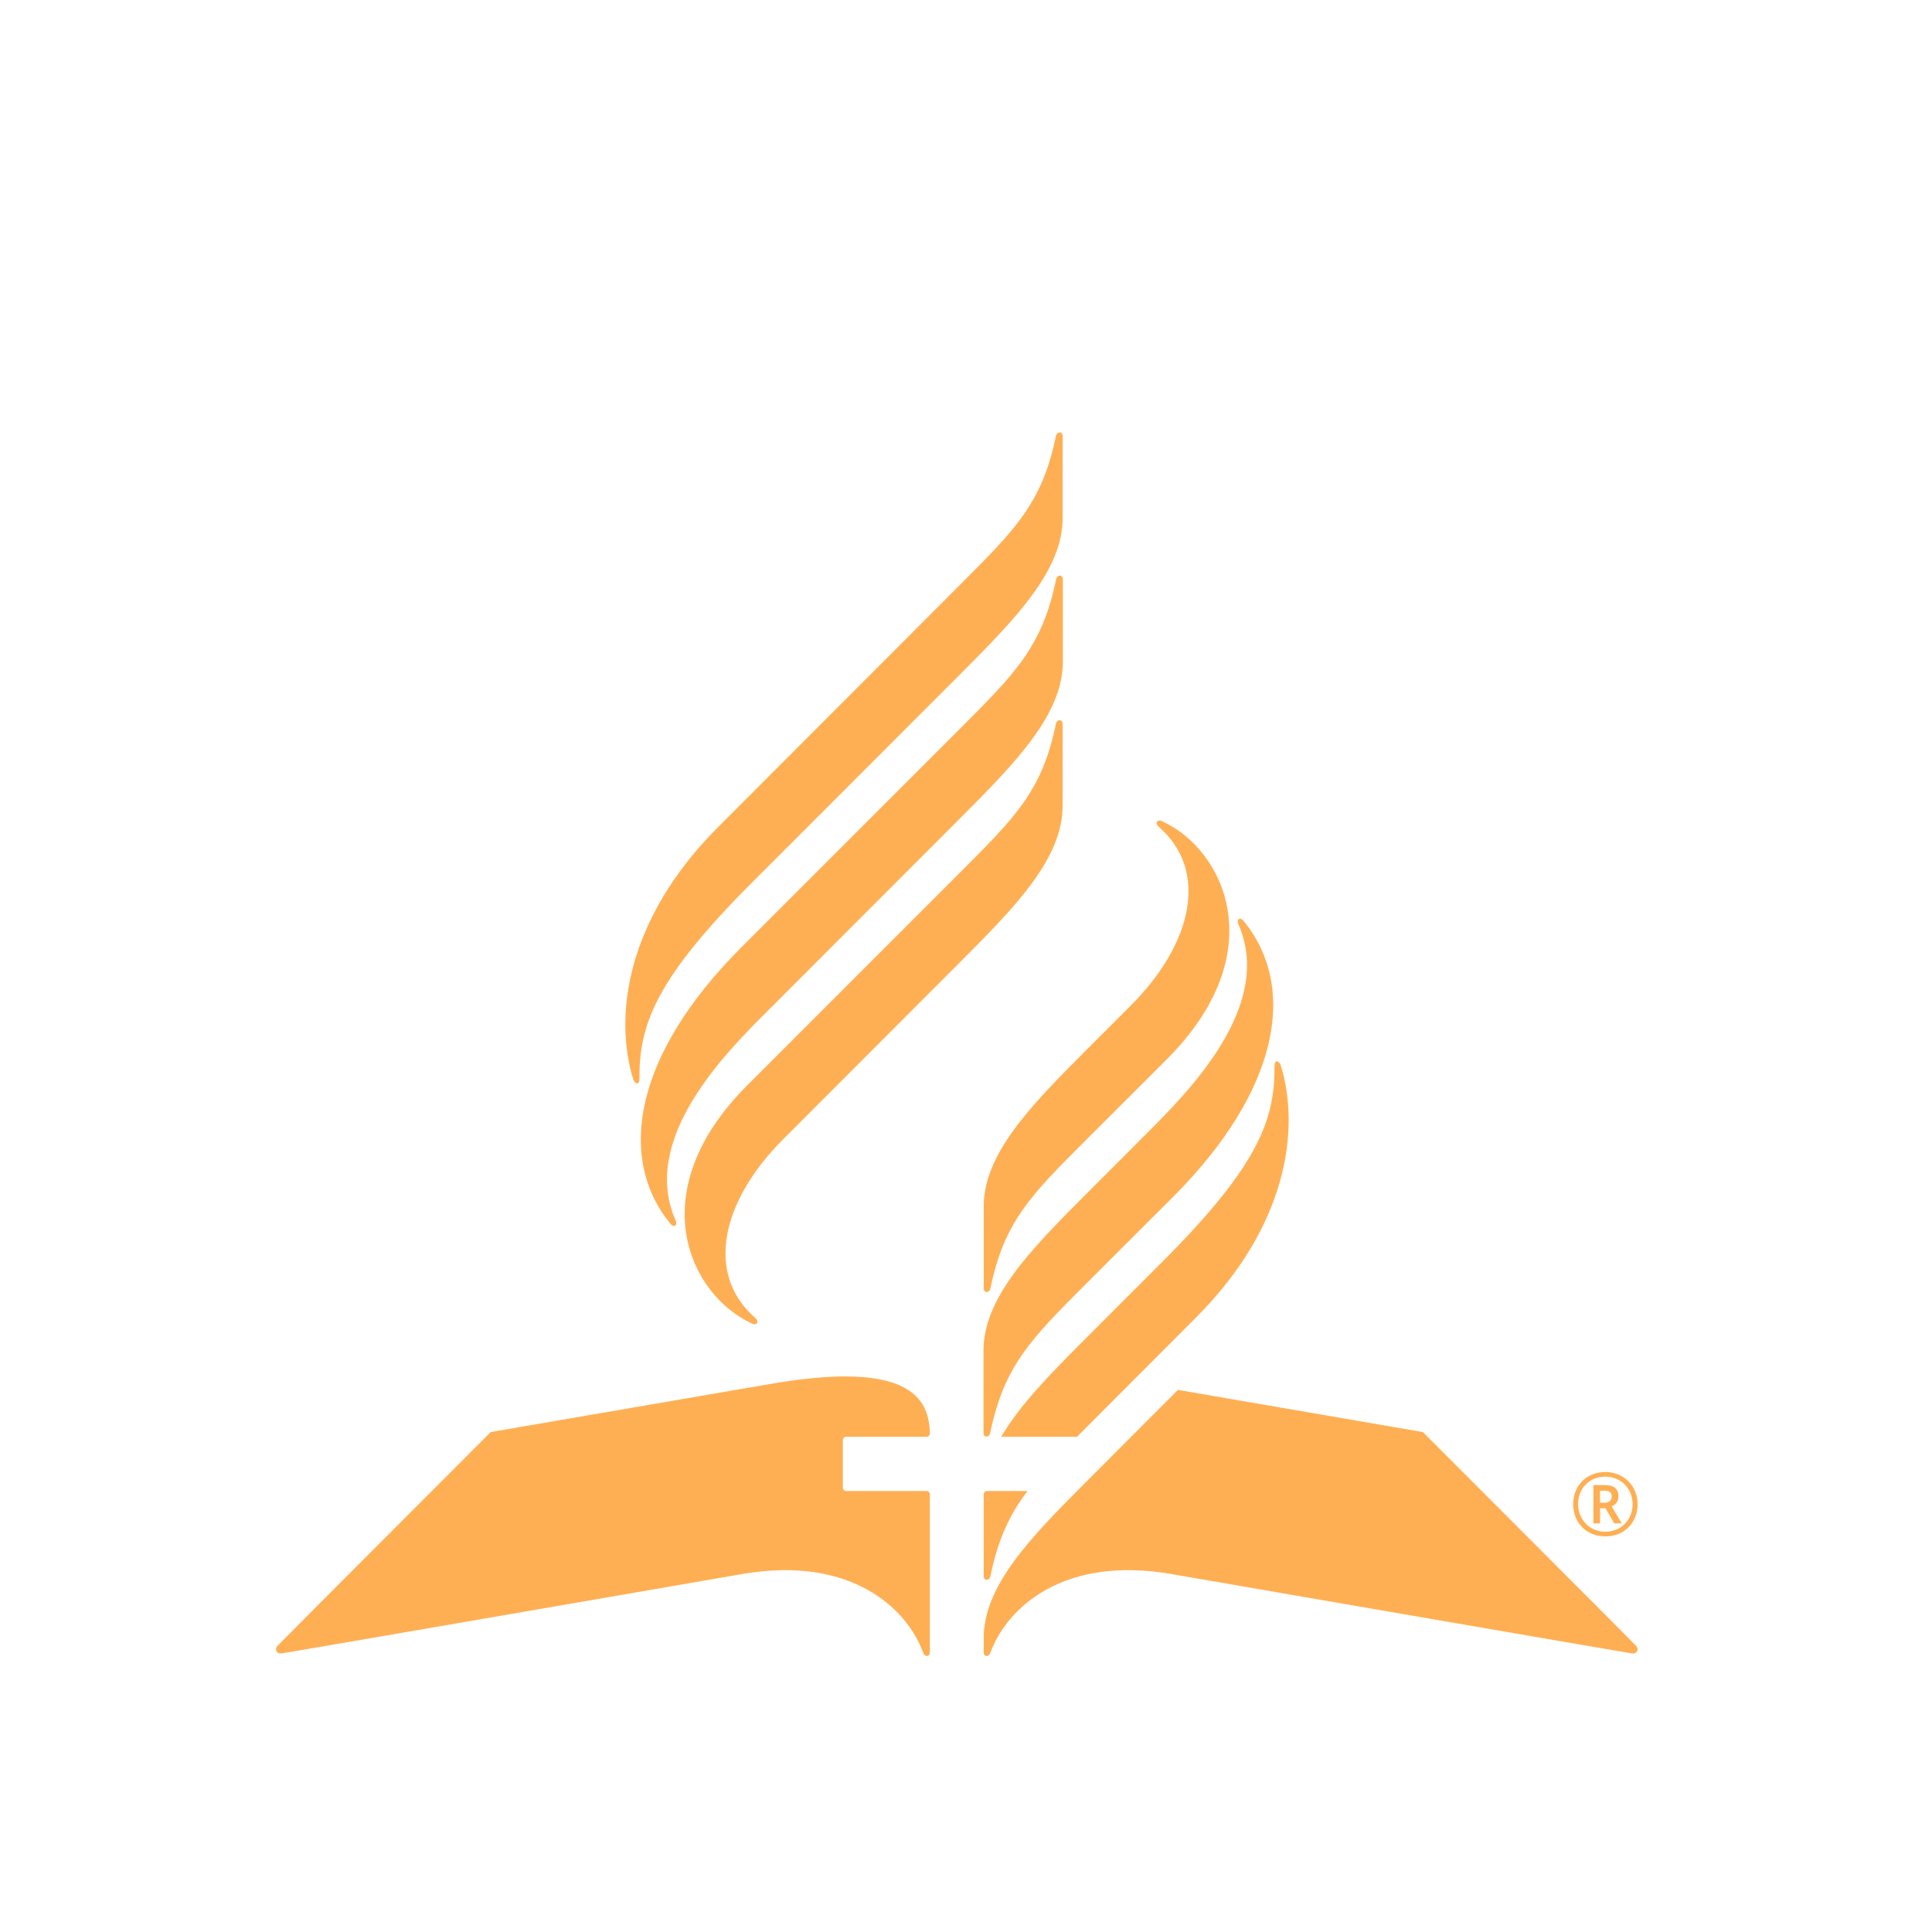
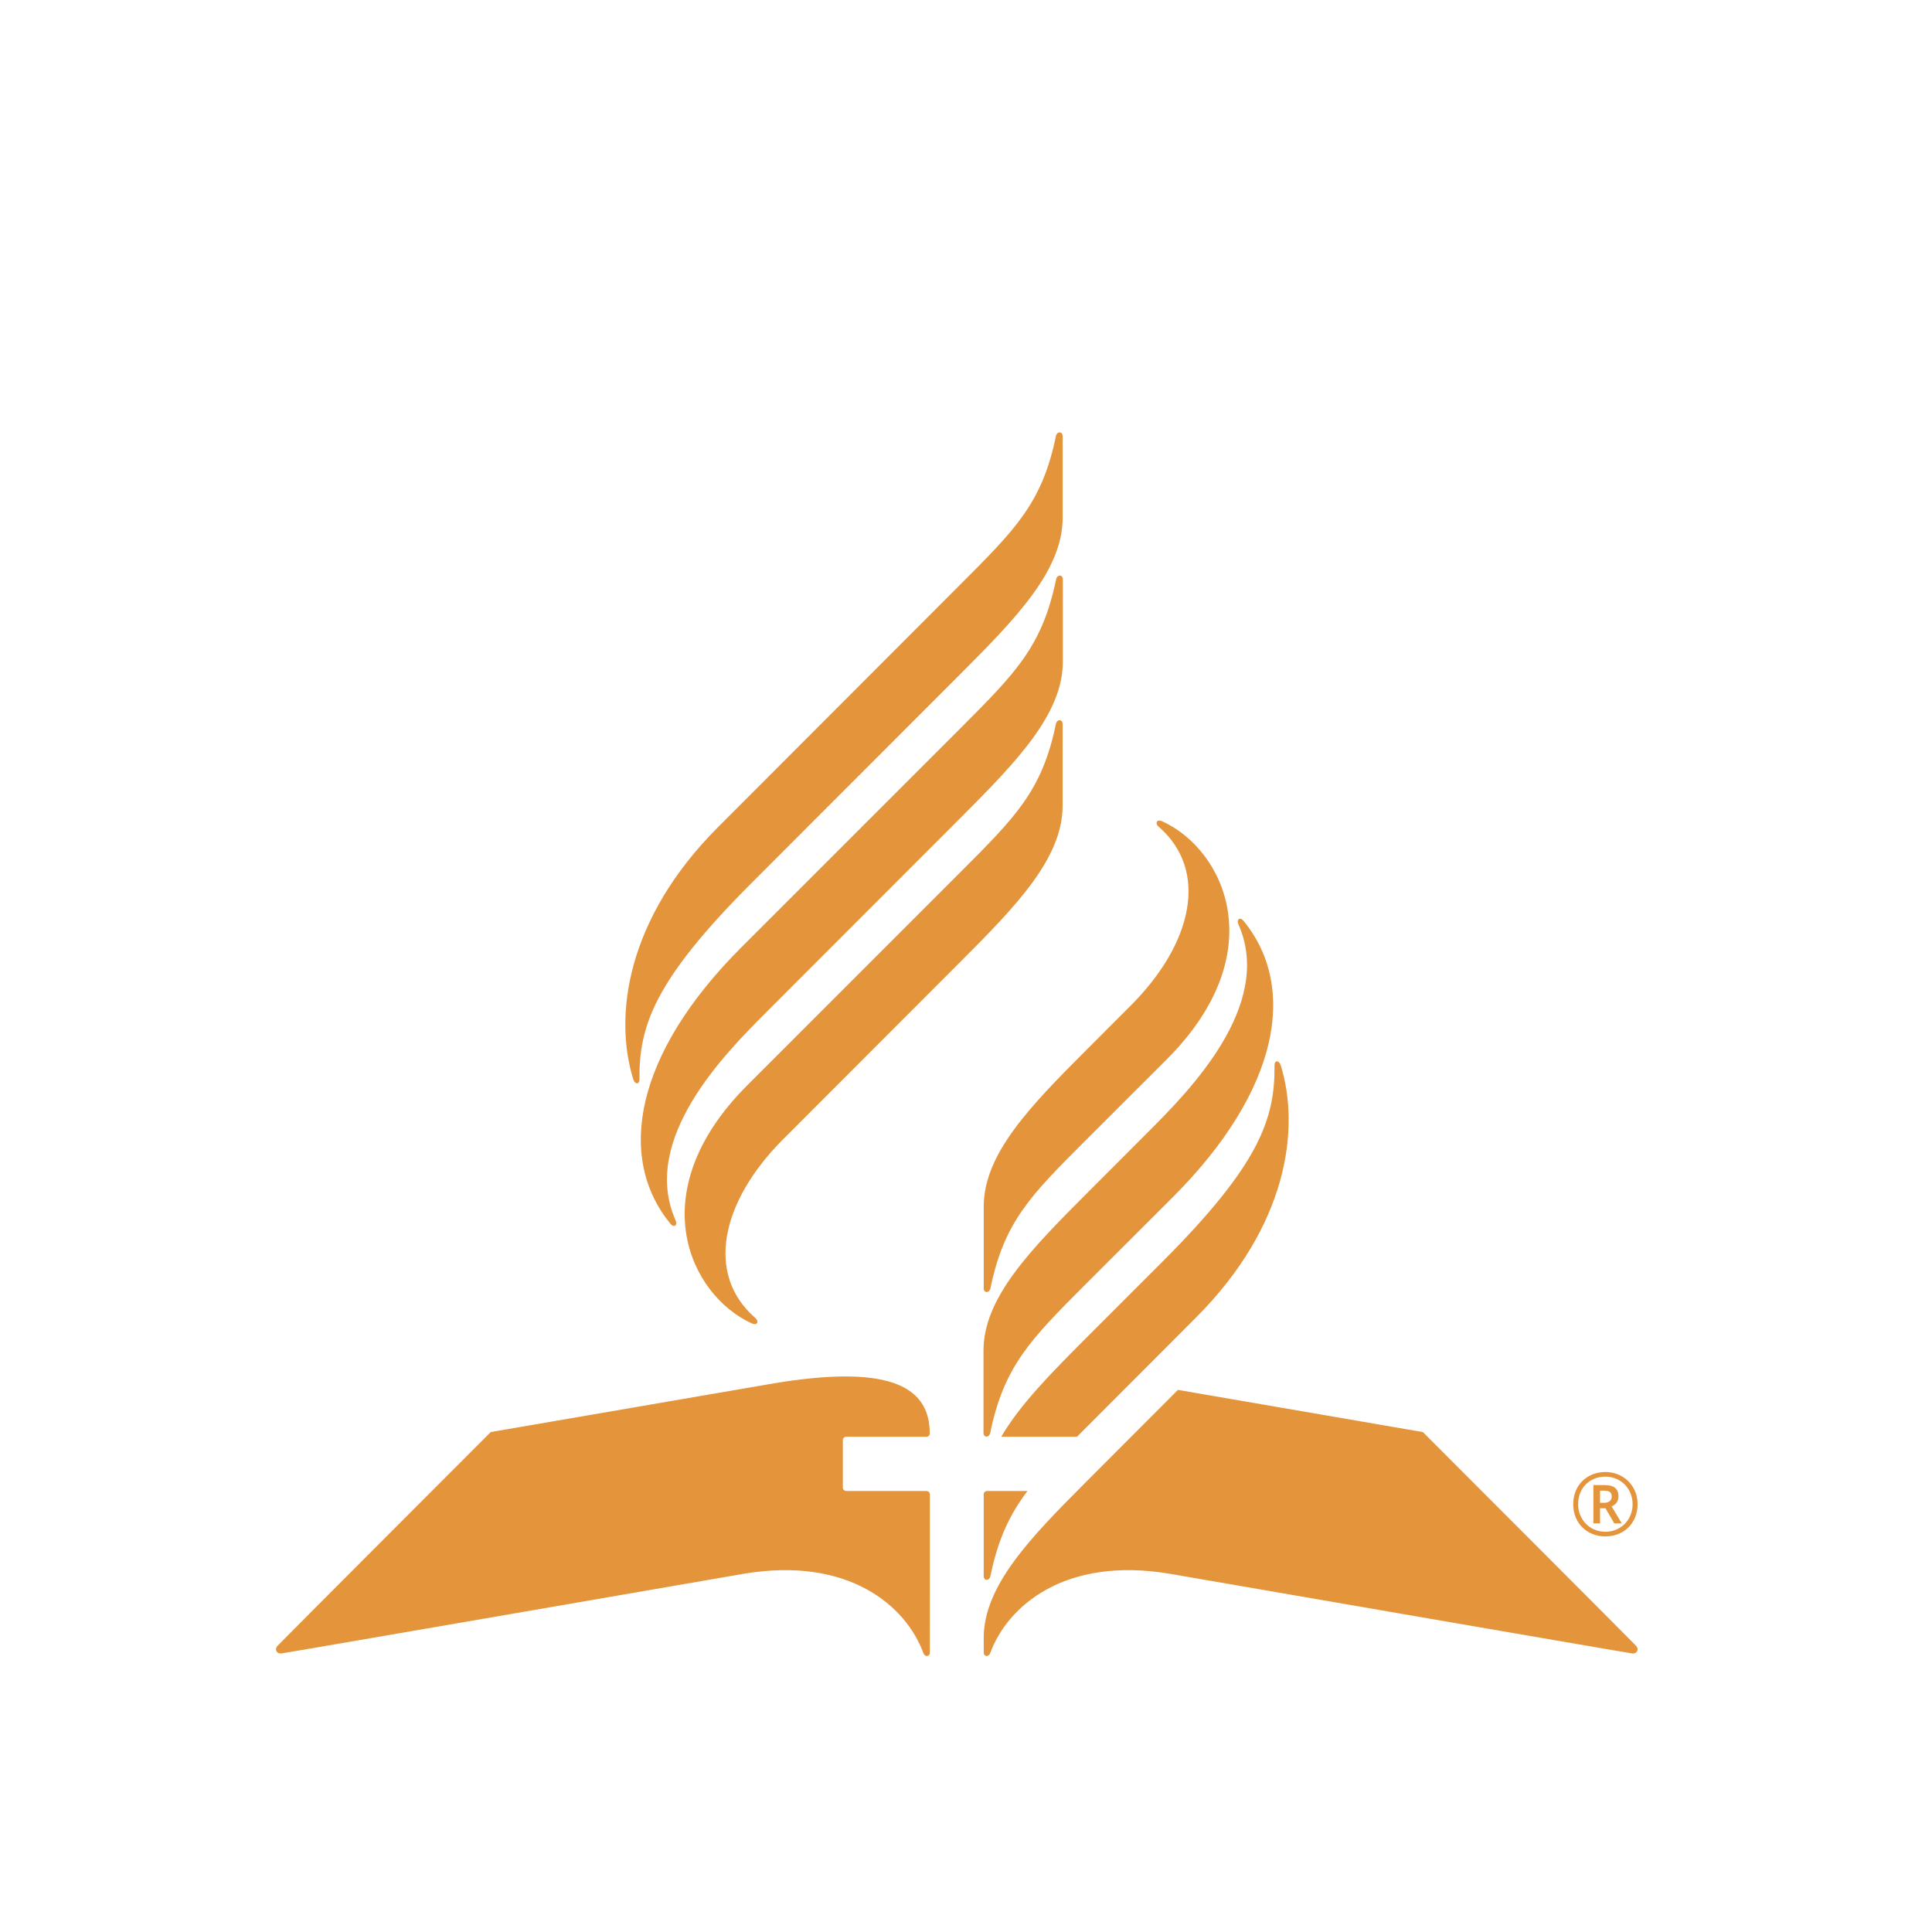
<svg xmlns="http://www.w3.org/2000/svg" viewBox="0 0 210 210">
  <defs>
    <path id="a" d="M0 210h210V0H0z" />
  </defs>
  <g fill="none" fill-rule="evenodd">
-     <path fill="#ffaf53" d="M106.924 171.313c0 .54.62.543.731 0 .824-3.998 2.075-6.663 4.03-9.25l-4.397.003c-.201 0-.364.162-.364.363v8.884zm31.611-55.503c.05 5.78-1.61 10.747-12.15 21.297l-8.336 8.338c-3.794 3.797-7.205 7.264-9.222 10.73h8.233l.974-.975 11.96-11.984c9.96-9.97 11.349-20.516 9.223-27.395-.181-.584-.687-.623-.682-.01zm-10.496 35.265l-9.99 10.008c-6.047 6.053-11.125 11.269-11.125 16.973l.006 1.588c0 .43.536.499.7.048 1.868-5.107 8.106-10.557 19.548-8.625 0 0 49.849 8.622 50.267 8.659.487.043.728-.437.414-.81-.189-.225-23.2-23.258-23.2-23.258l-26.62-4.583zm-36.062 10.988a.364.364 0 0 1-.364-.364v-5.163c0-.202.163-.364.364-.364l8.724.002c.201 0 .364-.163.364-.364-.023-4.637-3.515-7.788-17.508-5.35l-30.215 5.198s-23.012 23.033-23.2 23.258c-.315.373-.074.853.413.81.42-.037 50.267-8.66 50.267-8.66 11.443-1.931 17.681 3.52 19.548 8.626.164.45.701.383.701-.048l.001-17.218c0-.2-.163-.363-.364-.363h-8.731zm-13.928-72.16c-9.96 9.969-11.349 20.516-9.222 27.395.18.584.686.623.68.01-.05-5.78 1.612-10.746 12.151-21.296l22.721-22.735c6.047-6.054 11.125-11.27 11.125-16.973v-8.897c0-.542-.62-.544-.732 0-1.494 7.26-4.395 10.125-10.378 16.113L78.05 89.902zm37.477-26.933c0-.54-.62-.543-.732 0-1.494 7.261-4.388 10.17-10.37 16.16L80.56 102.993c-11.58 11.592-13.584 22.81-7.694 30.02.393.481.815.192.56-.388-3.895-8.819 5.443-18.17 9.889-22.62L104.401 88.9c6.047-6.053 11.125-11.269 11.125-16.973V62.97zm-34.311 55.008c-11.581 11.592-6.256 22.787.5 25.87.592.27.828-.211.374-.603-5.416-4.699-3.772-12.6 3.04-19.418l19.248-19.267c6.047-6.053 11.124-11.268 11.124-16.972v-8.896c0-.54-.62-.543-.73 0-1.495 7.259-4.39 10.112-10.373 16.1l-23.183 23.186zm25.688 37.771c0 .541.62.543.73 0 1.496-7.259 4.39-10.17 10.372-16.158l9.479-9.468c11.58-11.59 13.583-22.809 7.693-30.018-.393-.481-.815-.193-.558.387 3.893 8.819-5.444 18.169-9.89 22.62l-6.701 6.709c-6.048 6.052-11.125 11.267-11.125 16.971v8.957zm11.128-31.822c-5.983 5.988-8.879 8.841-10.373 16.101-.112.544-.731.542-.731 0v-8.896c0-5.703 5.077-10.92 11.125-16.972l4.862-4.868c6.813-6.82 8.457-14.719 3.04-19.418-.453-.392-.217-.874.376-.603 6.755 3.082 12.08 14.277.498 25.87l-8.797 8.786zM174.395 163.348c.496 0 .792-.277.792-.678 0-.447-.248-.64-.801-.64h-.468v1.318h.477zm-1.2-1.927h1.22c1.039 0 1.506.41 1.506 1.231 0 .6-.363.934-.744 1.087l1.107 1.85h-.82l-.955-1.65h-.59v1.65h-.725v-4.168zm4.262 2.079c0-1.65-1.231-2.995-2.957-2.995-1.726 0-2.966 1.25-2.966 2.995 0 1.65 1.24 2.995 2.966 2.995 1.632 0 2.957-1.25 2.957-2.995zm-6.457 0c0-2.03 1.47-3.5 3.5-3.5 1.936 0 3.5 1.47 3.5 3.5 0 2.032-1.468 3.5-3.5 3.5-2.03 0-3.5-1.468-3.5-3.5z" />
+     <path fill="#e4953b" d="M106.924 171.313c0 .54.62.543.731 0 .824-3.998 2.075-6.663 4.03-9.25l-4.397.003c-.201 0-.364.162-.364.363v8.884zm31.611-55.503c.05 5.78-1.61 10.747-12.15 21.297l-8.336 8.338c-3.794 3.797-7.205 7.264-9.222 10.73h8.233l.974-.975 11.96-11.984c9.96-9.97 11.349-20.516 9.223-27.395-.181-.584-.687-.623-.682-.01zm-10.496 35.265l-9.99 10.008c-6.047 6.053-11.125 11.269-11.125 16.973l.006 1.588c0 .43.536.499.7.048 1.868-5.107 8.106-10.557 19.548-8.625 0 0 49.849 8.622 50.267 8.659.487.043.728-.437.414-.81-.189-.225-23.2-23.258-23.2-23.258l-26.62-4.583zm-36.062 10.988a.364.364 0 0 1-.364-.364v-5.163c0-.202.163-.364.364-.364l8.724.002c.201 0 .364-.163.364-.364-.023-4.637-3.515-7.788-17.508-5.35l-30.215 5.198s-23.012 23.033-23.2 23.258c-.315.373-.074.853.413.81.42-.037 50.267-8.66 50.267-8.66 11.443-1.931 17.681 3.52 19.548 8.626.164.45.701.383.701-.048l.001-17.218c0-.2-.163-.363-.364-.363h-8.731zm-13.928-72.16c-9.96 9.969-11.349 20.516-9.222 27.395.18.584.686.623.68.01-.05-5.78 1.612-10.746 12.151-21.296l22.721-22.735c6.047-6.054 11.125-11.27 11.125-16.973v-8.897c0-.542-.62-.544-.732 0-1.494 7.26-4.395 10.125-10.378 16.113L78.05 89.902zm37.477-26.933c0-.54-.62-.543-.732 0-1.494 7.261-4.388 10.17-10.37 16.16L80.56 102.993c-11.58 11.592-13.584 22.81-7.694 30.02.393.481.815.192.56-.388-3.895-8.819 5.443-18.17 9.889-22.62L104.401 88.9c6.047-6.053 11.125-11.269 11.125-16.973V62.97zm-34.311 55.008c-11.581 11.592-6.256 22.787.5 25.87.592.27.828-.211.374-.603-5.416-4.699-3.772-12.6 3.04-19.418l19.248-19.267c6.047-6.053 11.124-11.268 11.124-16.972v-8.896c0-.54-.62-.543-.73 0-1.495 7.259-4.39 10.112-10.373 16.1l-23.183 23.186zm25.688 37.771c0 .541.62.543.73 0 1.496-7.259 4.39-10.17 10.372-16.158l9.479-9.468c11.58-11.59 13.583-22.809 7.693-30.018-.393-.481-.815-.193-.558.387 3.893 8.819-5.444 18.169-9.89 22.62l-6.701 6.709c-6.048 6.052-11.125 11.267-11.125 16.971v8.957zm11.128-31.822c-5.983 5.988-8.879 8.841-10.373 16.101-.112.544-.731.542-.731 0v-8.896c0-5.703 5.077-10.92 11.125-16.972l4.862-4.868c6.813-6.82 8.457-14.719 3.04-19.418-.453-.392-.217-.874.376-.603 6.755 3.082 12.08 14.277.498 25.87l-8.797 8.786zM174.395 163.348c.496 0 .792-.277.792-.678 0-.447-.248-.64-.801-.64h-.468v1.318h.477zm-1.2-1.927h1.22c1.039 0 1.506.41 1.506 1.231 0 .6-.363.934-.744 1.087l1.107 1.85h-.82l-.955-1.65h-.59v1.65h-.725v-4.168zm4.262 2.079c0-1.65-1.231-2.995-2.957-2.995-1.726 0-2.966 1.25-2.966 2.995 0 1.65 1.24 2.995 2.966 2.995 1.632 0 2.957-1.25 2.957-2.995zm-6.457 0c0-2.03 1.47-3.5 3.5-3.5 1.936 0 3.5 1.47 3.5 3.5 0 2.032-1.468 3.5-3.5 3.5-2.03 0-3.5-1.468-3.5-3.5z" />
  </g>
</svg>
